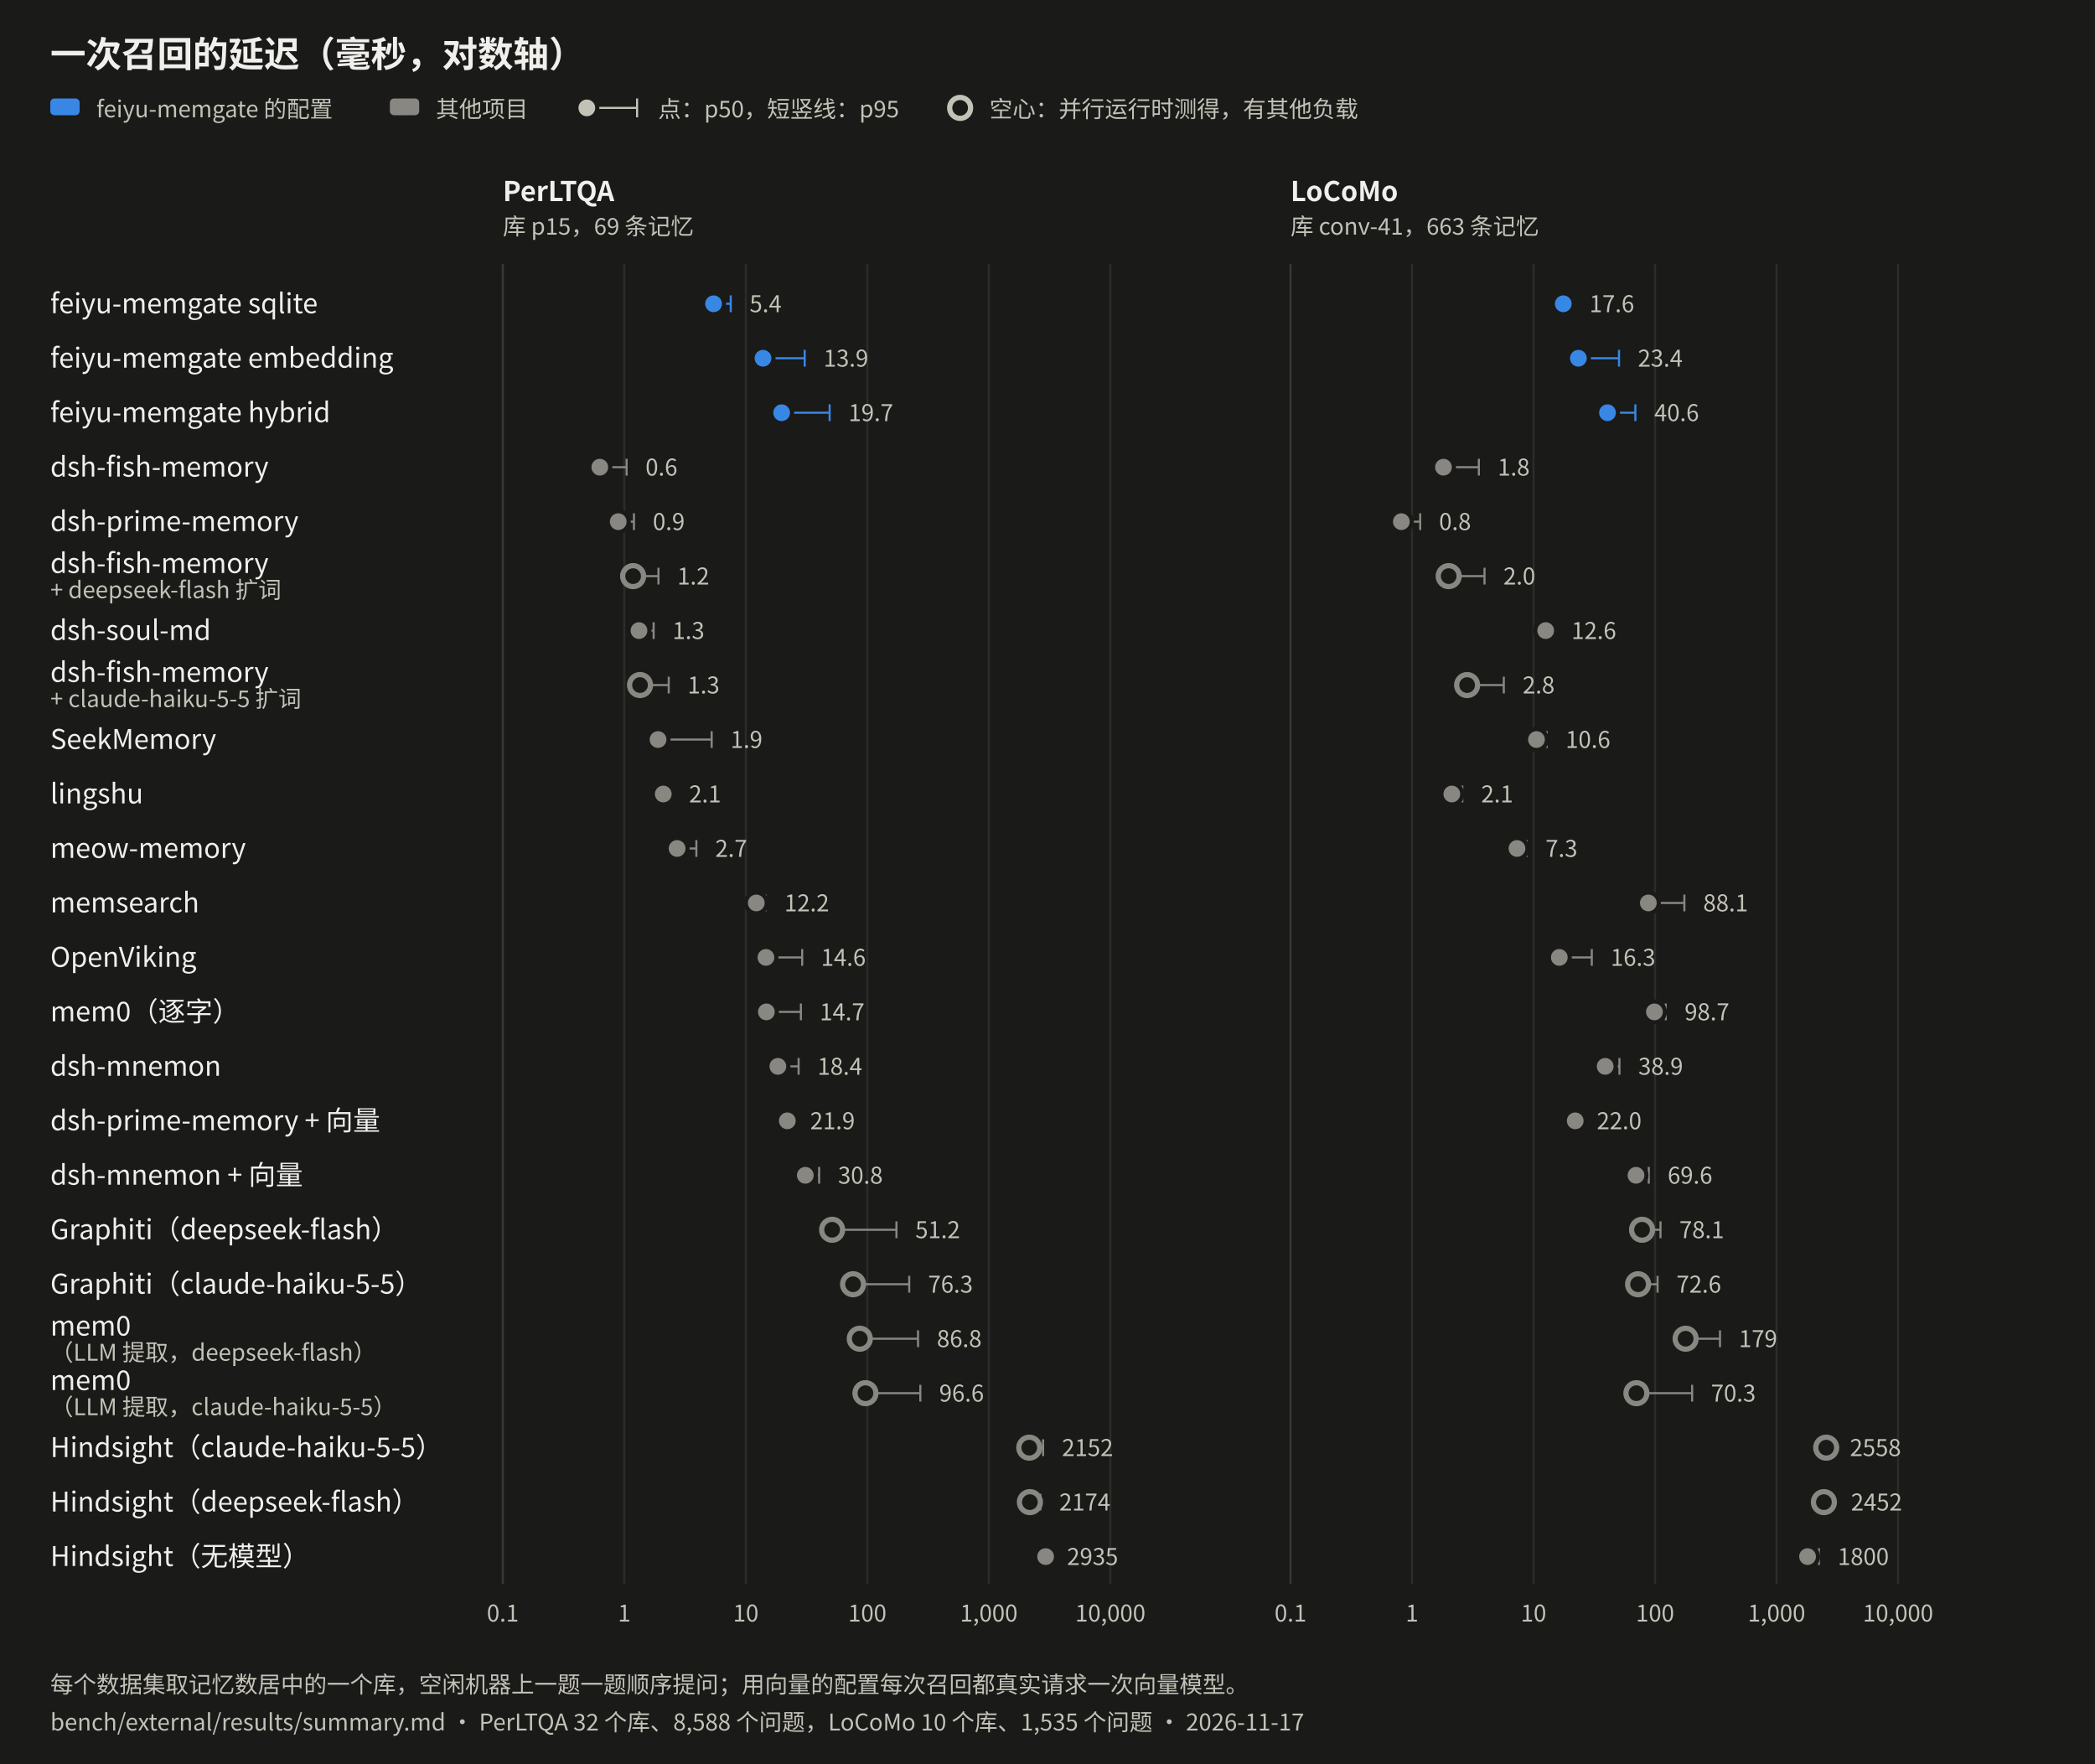
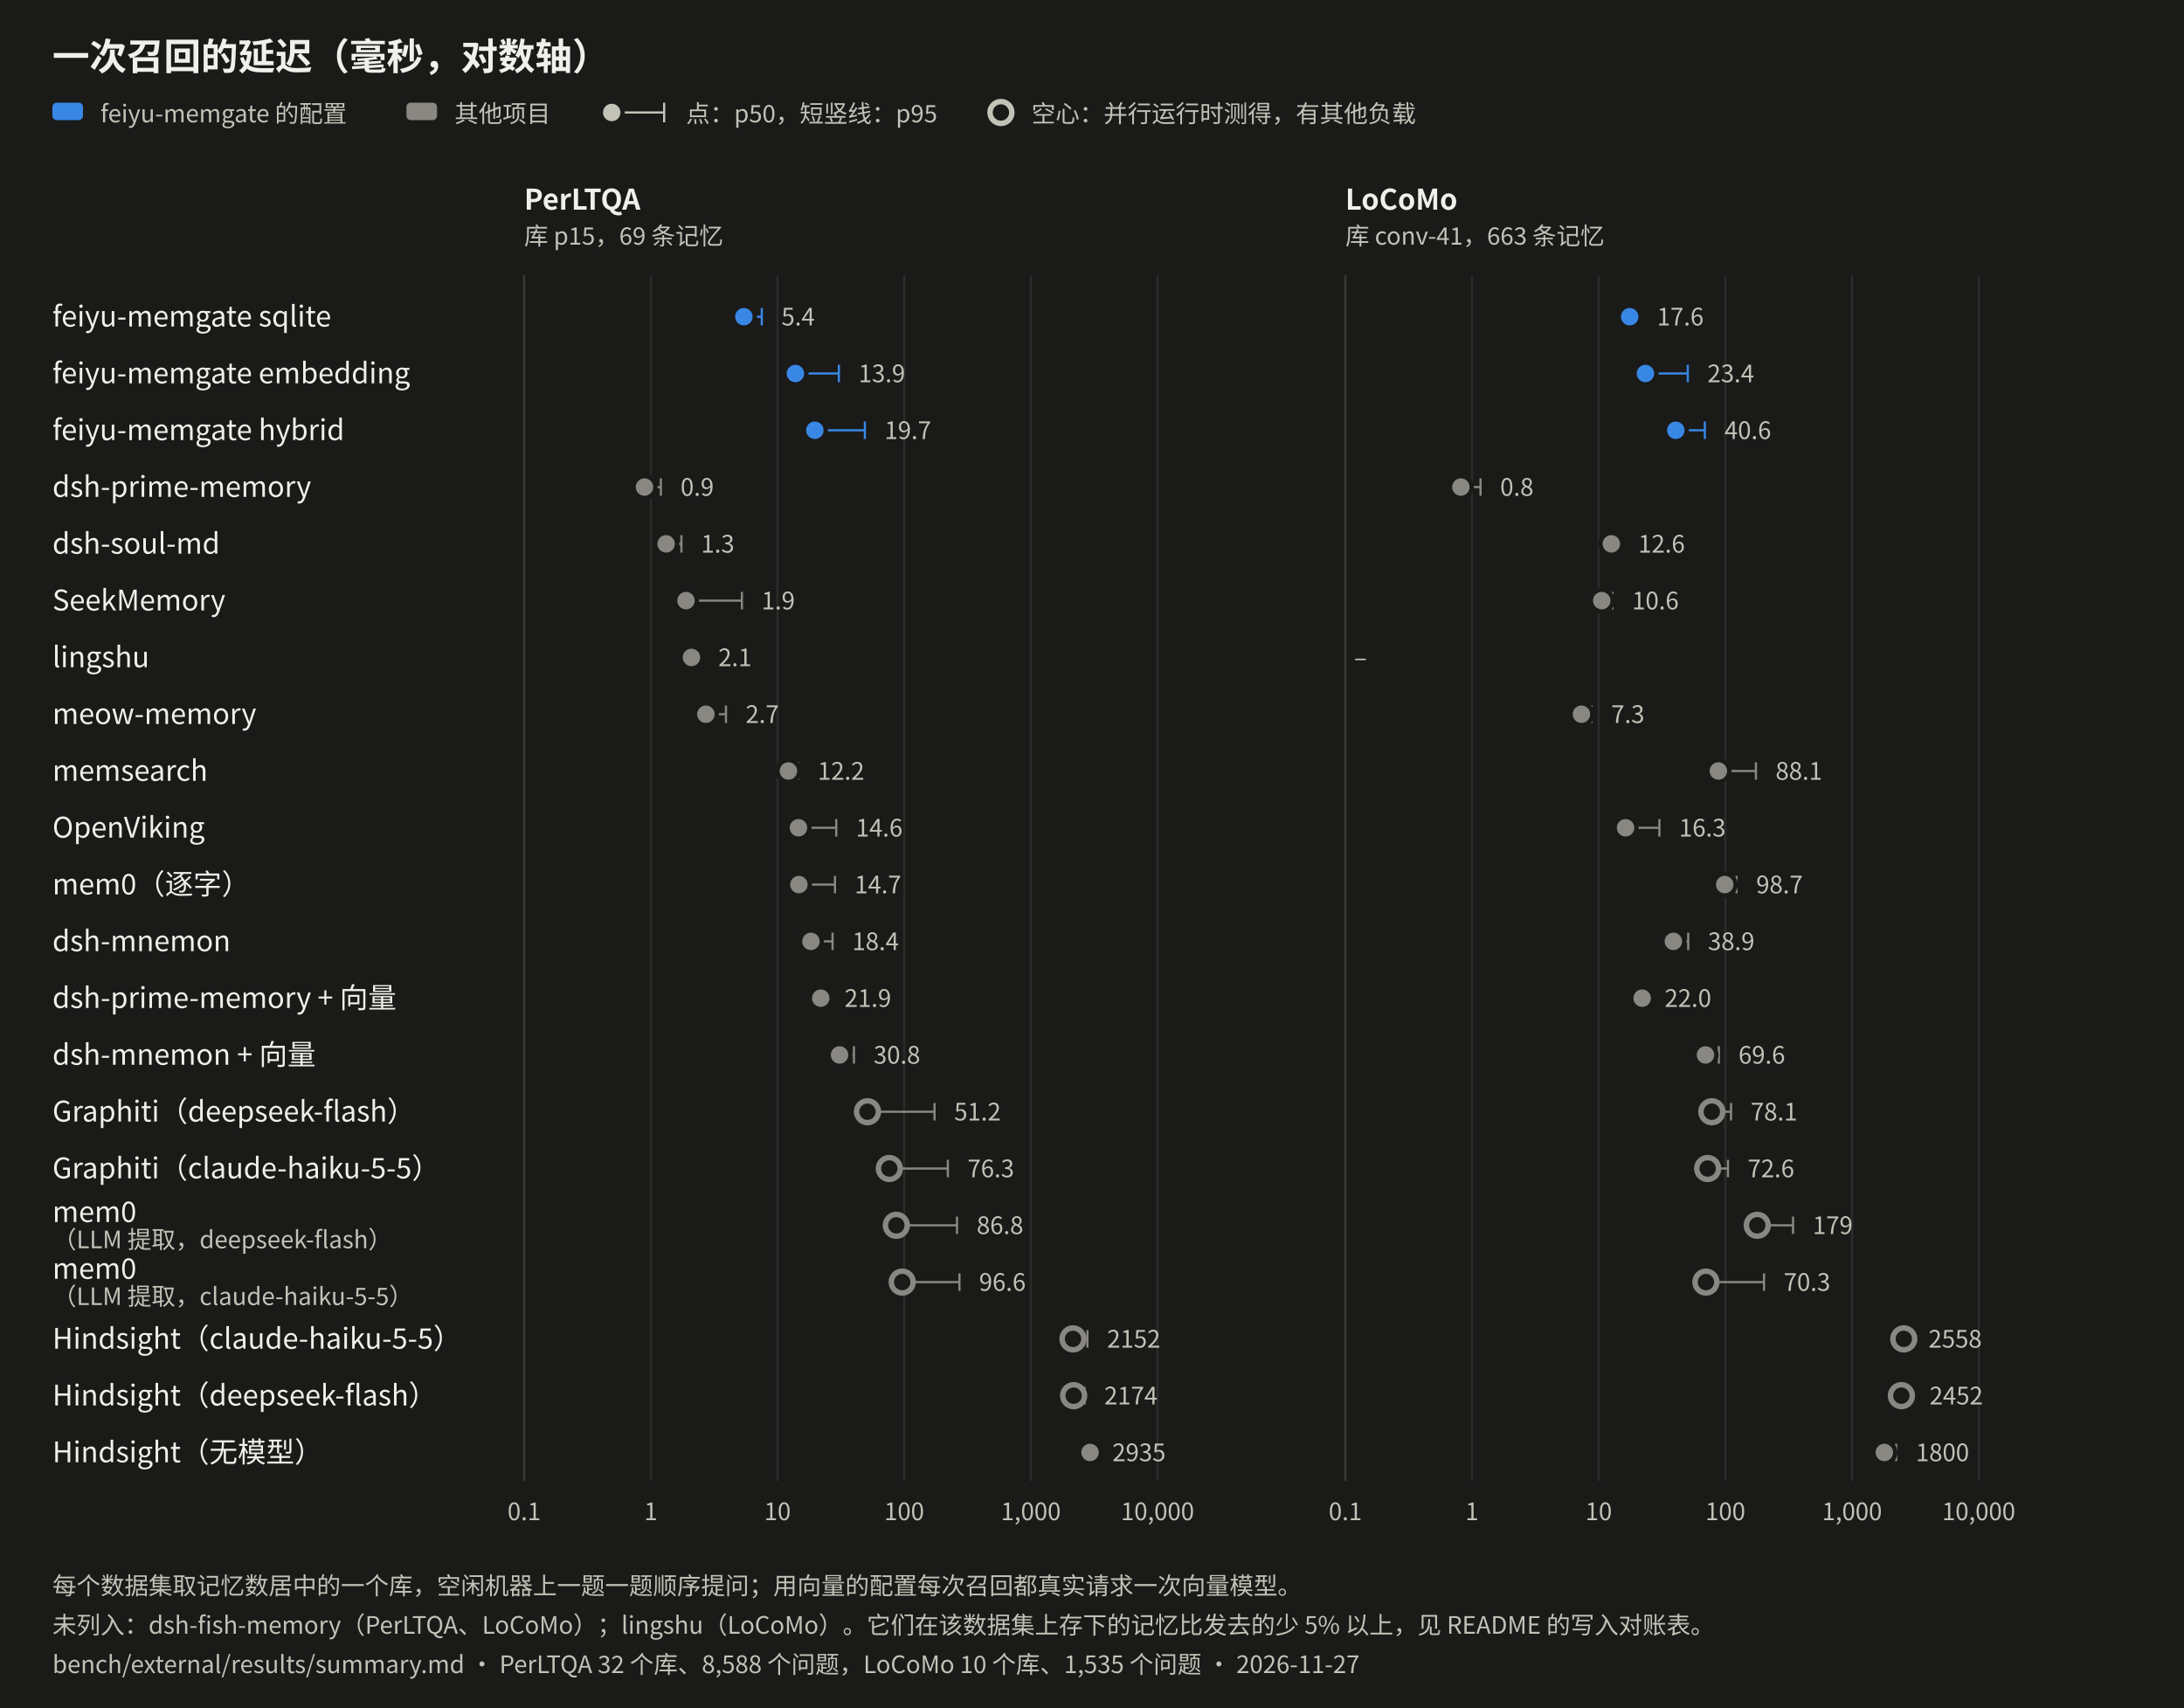
- <svg xmlns="http://www.w3.org/2000/svg" width="1000" height="842" viewBox="0 0 1000 842" role="img" lang="zh">
+ <svg xmlns="http://www.w3.org/2000/svg" width="1000" height="782" viewBox="0 0 1000 782" role="img" lang="zh">
  <style>text{font-family:-apple-system, "Segoe UI", "Microsoft YaHei", "PingFang SC", "Noto Sans CJK SC", "Helvetica Neue", Arial, sans-serif;fill:#c3c2b7;font-size:13px}.t{font-size:17px;font-weight:600;fill:#f0efec}.l{font-size:13px;fill:#f0efec}.lb{font-size:13px;font-weight:600;fill:#f0efec}.s{font-size:11px;fill:#c3c2b7}.grid{stroke:#2c2c2a;stroke-width:1;fill:none}.axis{stroke:#383835;stroke-width:1;fill:none}.tick{stroke:#f0efec;stroke-width:2;fill:none}.lead{stroke-width:1;fill:none}.fa{fill:#3987e5}.fo{fill:#898781}.tint{fill:#898781;fill-opacity:0.35}</style>
-   <rect width="1000" height="842" fill="#1a1a19" />
+   <rect width="1000" height="782" fill="#1a1a19" />
  <text x="24.0" y="32.0" class="t">一次召回的延迟（毫秒，对数轴）</text>
  <rect x="24.0" y="47.0" width="14" height="8" rx="2" class="fa" />
  <text x="46.0" y="56.0" class="s">feiyu-memgate 的配置</text>
  <rect x="186.1" y="47.0" width="14" height="8" rx="2" class="fo" />
  <text x="208.1" y="56.0" class="s">其他项目</text>
  <line x1="280.1" y1="51.5" x2="304.1" y2="51.5" class="lead" stroke="#c3c2b7" />
  <line x1="304.1" y1="47.0" x2="304.1" y2="56.0" class="lead" stroke-width="1.5" stroke="#c3c2b7" />
  <circle cx="280.1" cy="51.5" r="5" fill="#c3c2b7" stroke="#1a1a19" stroke-width="2" />
  <text x="314.1" y="56.0" class="s">点：p50，短竖线：p95</text>
  <circle cx="458.3" cy="51.5" r="5" fill="#1a1a19" stroke="#c3c2b7" stroke-width="2.5" />
  <text x="472.3" y="56.0" class="s">空心：并行运行时测得，有其他负载</text>
  <text x="240.0" y="96.0" class="lb">PerLTQA</text>
  <text x="240.0" y="112.0" class="s">库 p15，69 条记忆</text>
-   <line x1="240.0" y1="126.0" x2="240.0" y2="756.0" class="axis" />
-   <text x="240.0" y="774.0" class="s" text-anchor="middle">0.1</text>
-   <line x1="298.0" y1="126.0" x2="298.0" y2="756.0" class="grid" />
-   <text x="298.0" y="774.0" class="s" text-anchor="middle">1</text>
-   <line x1="356.0" y1="126.0" x2="356.0" y2="756.0" class="grid" />
-   <text x="356.0" y="774.0" class="s" text-anchor="middle">10</text>
-   <line x1="414.0" y1="126.0" x2="414.0" y2="756.0" class="grid" />
-   <text x="414.0" y="774.0" class="s" text-anchor="middle">100</text>
-   <line x1="472.0" y1="126.0" x2="472.0" y2="756.0" class="grid" />
-   <text x="472.0" y="774.0" class="s" text-anchor="middle">1,000</text>
-   <line x1="530.0" y1="126.0" x2="530.0" y2="756.0" class="grid" />
-   <text x="530.0" y="774.0" class="s" text-anchor="middle">10,000</text>
+   <line x1="240.0" y1="126.0" x2="240.0" y2="678.0" class="axis" />
+   <text x="240.0" y="696.0" class="s" text-anchor="middle">0.1</text>
+   <line x1="298.0" y1="126.0" x2="298.0" y2="678.0" class="grid" />
+   <text x="298.0" y="696.0" class="s" text-anchor="middle">1</text>
+   <line x1="356.0" y1="126.0" x2="356.0" y2="678.0" class="grid" />
+   <text x="356.0" y="696.0" class="s" text-anchor="middle">10</text>
+   <line x1="414.0" y1="126.0" x2="414.0" y2="678.0" class="grid" />
+   <text x="414.0" y="696.0" class="s" text-anchor="middle">100</text>
+   <line x1="472.0" y1="126.0" x2="472.0" y2="678.0" class="grid" />
+   <text x="472.0" y="696.0" class="s" text-anchor="middle">1,000</text>
+   <line x1="530.0" y1="126.0" x2="530.0" y2="678.0" class="grid" />
+   <text x="530.0" y="696.0" class="s" text-anchor="middle">10,000</text>
  <text x="616.0" y="96.0" class="lb">LoCoMo</text>
  <text x="616.0" y="112.0" class="s">库 conv-41，663 条记忆</text>
-   <line x1="616.0" y1="126.0" x2="616.0" y2="756.0" class="axis" />
-   <text x="616.0" y="774.0" class="s" text-anchor="middle">0.1</text>
-   <line x1="674.0" y1="126.0" x2="674.0" y2="756.0" class="grid" />
-   <text x="674.0" y="774.0" class="s" text-anchor="middle">1</text>
-   <line x1="732.0" y1="126.0" x2="732.0" y2="756.0" class="grid" />
-   <text x="732.0" y="774.0" class="s" text-anchor="middle">10</text>
-   <line x1="790.0" y1="126.0" x2="790.0" y2="756.0" class="grid" />
-   <text x="790.0" y="774.0" class="s" text-anchor="middle">100</text>
-   <line x1="848.0" y1="126.0" x2="848.0" y2="756.0" class="grid" />
-   <text x="848.0" y="774.0" class="s" text-anchor="middle">1,000</text>
-   <line x1="906.0" y1="126.0" x2="906.0" y2="756.0" class="grid" />
-   <text x="906.0" y="774.0" class="s" text-anchor="middle">10,000</text>
+   <line x1="616.0" y1="126.0" x2="616.0" y2="678.0" class="axis" />
+   <text x="616.0" y="696.0" class="s" text-anchor="middle">0.1</text>
+   <line x1="674.0" y1="126.0" x2="674.0" y2="678.0" class="grid" />
+   <text x="674.0" y="696.0" class="s" text-anchor="middle">1</text>
+   <line x1="732.0" y1="126.0" x2="732.0" y2="678.0" class="grid" />
+   <text x="732.0" y="696.0" class="s" text-anchor="middle">10</text>
+   <line x1="790.0" y1="126.0" x2="790.0" y2="678.0" class="grid" />
+   <text x="790.0" y="696.0" class="s" text-anchor="middle">100</text>
+   <line x1="848.0" y1="126.0" x2="848.0" y2="678.0" class="grid" />
+   <text x="848.0" y="696.0" class="s" text-anchor="middle">1,000</text>
+   <line x1="906.0" y1="126.0" x2="906.0" y2="678.0" class="grid" />
+   <text x="906.0" y="696.0" class="s" text-anchor="middle">10,000</text>
  <text x="24.0" y="149.5" class="l">feiyu-memgate sqlite</text>
  <line x1="340.6" y1="145.0" x2="348.8" y2="145.0" class="lead" stroke="#3987e5" />
  <line x1="348.8" y1="141.0" x2="348.8" y2="149.0" class="lead" stroke-width="1.5" stroke="#3987e5" />
  <circle cx="340.6" cy="145.0" r="5" fill="#3987e5" stroke="#1a1a19" stroke-width="2" />
  <text x="357.8" y="149.0" class="s">5.4</text>
  <line x1="746.2" y1="145.0" x2="749.7" y2="145.0" class="lead" stroke="#3987e5" />
  <line x1="749.7" y1="141.0" x2="749.7" y2="149.0" class="lead" stroke-width="1.5" stroke="#3987e5" />
  <circle cx="746.2" cy="145.0" r="5" fill="#3987e5" stroke="#1a1a19" stroke-width="2" />
  <text x="758.7" y="149.0" class="s">17.6</text>
  <text x="24.0" y="175.5" class="l">feiyu-memgate embedding</text>
  <line x1="364.2" y1="171.0" x2="384.1" y2="171.0" class="lead" stroke="#3987e5" />
  <line x1="384.1" y1="167.0" x2="384.1" y2="175.0" class="lead" stroke-width="1.5" stroke="#3987e5" />
  <circle cx="364.2" cy="171.0" r="5" fill="#3987e5" stroke="#1a1a19" stroke-width="2" />
  <text x="393.1" y="175.0" class="s">13.9</text>
  <line x1="753.4" y1="171.0" x2="772.8" y2="171.0" class="lead" stroke="#3987e5" />
  <line x1="772.8" y1="167.0" x2="772.8" y2="175.0" class="lead" stroke-width="1.5" stroke="#3987e5" />
  <circle cx="753.4" cy="171.0" r="5" fill="#3987e5" stroke="#1a1a19" stroke-width="2" />
  <text x="781.8" y="175.0" class="s">23.4</text>
  <text x="24.0" y="201.5" class="l">feiyu-memgate hybrid</text>
  <line x1="373.1" y1="197.0" x2="396.0" y2="197.0" class="lead" stroke="#3987e5" />
  <line x1="396.0" y1="193.0" x2="396.0" y2="201.0" class="lead" stroke-width="1.5" stroke="#3987e5" />
  <circle cx="373.1" cy="197.0" r="5" fill="#3987e5" stroke="#1a1a19" stroke-width="2" />
  <text x="405.0" y="201.0" class="s">19.7</text>
  <line x1="767.3" y1="197.0" x2="780.6" y2="197.0" class="lead" stroke="#3987e5" />
  <line x1="780.6" y1="193.0" x2="780.6" y2="201.0" class="lead" stroke-width="1.5" stroke="#3987e5" />
  <circle cx="767.3" cy="197.0" r="5" fill="#3987e5" stroke="#1a1a19" stroke-width="2" />
  <text x="789.6" y="201.0" class="s">40.6</text>
-   <text x="24.0" y="227.5" class="l">dsh-fish-memory</text>
-   <line x1="286.3" y1="223.0" x2="299.1" y2="223.0" class="lead" stroke="#898781" />
-   <line x1="299.1" y1="219.0" x2="299.1" y2="227.0" class="lead" stroke-width="1.5" stroke="#898781" />
-   <circle cx="286.3" cy="223.0" r="5" fill="#898781" stroke="#1a1a19" stroke-width="2" />
-   <text x="308.1" y="227.0" class="s">0.6</text>
-   <line x1="689.0" y1="223.0" x2="705.9" y2="223.0" class="lead" stroke="#898781" />
-   <line x1="705.9" y1="219.0" x2="705.9" y2="227.0" class="lead" stroke-width="1.5" stroke="#898781" />
-   <circle cx="689.0" cy="223.0" r="5" fill="#898781" stroke="#1a1a19" stroke-width="2" />
-   <text x="714.9" y="227.0" class="s">1.8</text>
-   <text x="24.0" y="253.5" class="l">dsh-prime-memory</text>
-   <line x1="295.1" y1="249.0" x2="302.6" y2="249.0" class="lead" stroke="#898781" />
-   <line x1="302.6" y1="245.0" x2="302.6" y2="253.0" class="lead" stroke-width="1.5" stroke="#898781" />
-   <circle cx="295.1" cy="249.0" r="5" fill="#898781" stroke="#1a1a19" stroke-width="2" />
-   <text x="311.6" y="253.0" class="s">0.9</text>
-   <line x1="668.9" y1="249.0" x2="677.9" y2="249.0" class="lead" stroke="#898781" />
-   <line x1="677.9" y1="245.0" x2="677.9" y2="253.0" class="lead" stroke-width="1.5" stroke="#898781" />
-   <circle cx="668.9" cy="249.0" r="5" fill="#898781" stroke="#1a1a19" stroke-width="2" />
-   <text x="686.9" y="253.0" class="s">0.8</text>
-   <text x="24.0" y="273.5" class="l">dsh-fish-memory</text>
-   <text x="24.0" y="285.5" class="s">+ deepseek-flash 扩词</text>
-   <line x1="302.2" y1="275.0" x2="314.3" y2="275.0" class="lead" stroke="#898781" />
-   <line x1="314.3" y1="271.0" x2="314.3" y2="279.0" class="lead" stroke-width="1.5" stroke="#898781" />
-   <circle cx="302.2" cy="275.0" r="5" fill="#1a1a19" stroke="#898781" stroke-width="2.5" />
-   <text x="323.3" y="279.0" class="s">1.2</text>
-   <line x1="691.5" y1="275.0" x2="708.6" y2="275.0" class="lead" stroke="#898781" />
-   <line x1="708.6" y1="271.0" x2="708.6" y2="279.0" class="lead" stroke-width="1.5" stroke="#898781" />
-   <circle cx="691.5" cy="275.0" r="5" fill="#1a1a19" stroke="#898781" stroke-width="2.5" />
-   <text x="717.6" y="279.0" class="s">2.0</text>
-   <text x="24.0" y="305.5" class="l">dsh-soul-md</text>
-   <line x1="305.0" y1="301.0" x2="312.0" y2="301.0" class="lead" stroke="#898781" />
-   <line x1="312.0" y1="297.0" x2="312.0" y2="305.0" class="lead" stroke-width="1.5" stroke="#898781" />
-   <circle cx="305.0" cy="301.0" r="5" fill="#898781" stroke="#1a1a19" stroke-width="2" />
-   <text x="321.0" y="305.0" class="s">1.3</text>
-   <line x1="737.8" y1="301.0" x2="741.1" y2="301.0" class="lead" stroke="#898781" />
-   <line x1="741.1" y1="297.0" x2="741.1" y2="305.0" class="lead" stroke-width="1.5" stroke="#898781" />
-   <circle cx="737.8" cy="301.0" r="5" fill="#898781" stroke="#1a1a19" stroke-width="2" />
-   <text x="750.1" y="305.0" class="s">12.6</text>
-   <text x="24.0" y="325.5" class="l">dsh-fish-memory</text>
-   <text x="24.0" y="337.5" class="s">+ claude-haiku-5-5 扩词</text>
-   <line x1="305.5" y1="327.0" x2="319.2" y2="327.0" class="lead" stroke="#898781" />
-   <line x1="319.2" y1="323.0" x2="319.2" y2="331.0" class="lead" stroke-width="1.5" stroke="#898781" />
-   <circle cx="305.5" cy="327.0" r="5" fill="#1a1a19" stroke="#898781" stroke-width="2.5" />
-   <text x="328.2" y="331.0" class="s">1.3</text>
-   <line x1="700.3" y1="327.0" x2="717.8" y2="327.0" class="lead" stroke="#898781" />
-   <line x1="717.8" y1="323.0" x2="717.8" y2="331.0" class="lead" stroke-width="1.5" stroke="#898781" />
-   <circle cx="700.3" cy="327.0" r="5" fill="#1a1a19" stroke="#898781" stroke-width="2.5" />
-   <text x="726.8" y="331.0" class="s">2.8</text>
-   <text x="24.0" y="357.5" class="l">SeekMemory</text>
-   <line x1="314.1" y1="353.0" x2="339.7" y2="353.0" class="lead" stroke="#898781" />
-   <line x1="339.7" y1="349.0" x2="339.7" y2="357.0" class="lead" stroke-width="1.5" stroke="#898781" />
-   <circle cx="314.1" cy="353.0" r="5" fill="#898781" stroke="#1a1a19" stroke-width="2" />
-   <text x="348.7" y="357.0" class="s">1.9</text>
-   <line x1="733.4" y1="353.0" x2="738.3" y2="353.0" class="lead" stroke="#898781" />
-   <line x1="738.3" y1="349.0" x2="738.3" y2="357.0" class="lead" stroke-width="1.5" stroke="#898781" />
-   <circle cx="733.4" cy="353.0" r="5" fill="#898781" stroke="#1a1a19" stroke-width="2" />
-   <text x="747.3" y="357.0" class="s">10.6</text>
-   <text x="24.0" y="383.5" class="l">lingshu</text>
-   <line x1="316.6" y1="379.0" x2="319.9" y2="379.0" class="lead" stroke="#898781" />
-   <line x1="319.9" y1="375.0" x2="319.9" y2="383.0" class="lead" stroke-width="1.5" stroke="#898781" />
-   <circle cx="316.6" cy="379.0" r="5" fill="#898781" stroke="#1a1a19" stroke-width="2" />
-   <text x="328.9" y="383.0" class="s">2.1</text>
-   <line x1="693.0" y1="379.0" x2="698.0" y2="379.0" class="lead" stroke="#898781" />
-   <line x1="698.0" y1="375.0" x2="698.0" y2="383.0" class="lead" stroke-width="1.5" stroke="#898781" />
-   <circle cx="693.0" cy="379.0" r="5" fill="#898781" stroke="#1a1a19" stroke-width="2" />
-   <text x="707.0" y="383.0" class="s">2.1</text>
-   <text x="24.0" y="409.5" class="l">meow-memory</text>
-   <line x1="323.2" y1="405.0" x2="332.4" y2="405.0" class="lead" stroke="#898781" />
-   <line x1="332.4" y1="401.0" x2="332.4" y2="409.0" class="lead" stroke-width="1.5" stroke="#898781" />
-   <circle cx="323.2" cy="405.0" r="5" fill="#898781" stroke="#1a1a19" stroke-width="2" />
-   <text x="341.4" y="409.0" class="s">2.7</text>
-   <line x1="724.1" y1="405.0" x2="728.7" y2="405.0" class="lead" stroke="#898781" />
-   <line x1="728.7" y1="401.0" x2="728.7" y2="409.0" class="lead" stroke-width="1.5" stroke="#898781" />
-   <circle cx="724.1" cy="405.0" r="5" fill="#898781" stroke="#1a1a19" stroke-width="2" />
-   <text x="737.7" y="409.0" class="s">7.3</text>
-   <text x="24.0" y="435.5" class="l">memsearch</text>
-   <line x1="361.0" y1="431.0" x2="365.4" y2="431.0" class="lead" stroke="#898781" />
-   <line x1="365.4" y1="427.0" x2="365.4" y2="435.0" class="lead" stroke-width="1.5" stroke="#898781" />
-   <circle cx="361.0" cy="431.0" r="5" fill="#898781" stroke="#1a1a19" stroke-width="2" />
-   <text x="374.4" y="435.0" class="s">12.2</text>
-   <line x1="786.8" y1="431.0" x2="804.0" y2="431.0" class="lead" stroke="#898781" />
-   <line x1="804.0" y1="427.0" x2="804.0" y2="435.0" class="lead" stroke-width="1.5" stroke="#898781" />
-   <circle cx="786.8" cy="431.0" r="5" fill="#898781" stroke="#1a1a19" stroke-width="2" />
-   <text x="813.0" y="435.0" class="s">88.1</text>
-   <text x="24.0" y="461.5" class="l">OpenViking</text>
-   <line x1="365.6" y1="457.0" x2="382.9" y2="457.0" class="lead" stroke="#898781" />
-   <line x1="382.9" y1="453.0" x2="382.9" y2="461.0" class="lead" stroke-width="1.5" stroke="#898781" />
-   <circle cx="365.6" cy="457.0" r="5" fill="#898781" stroke="#1a1a19" stroke-width="2" />
-   <text x="391.9" y="461.0" class="s">14.6</text>
-   <line x1="744.3" y1="457.0" x2="759.8" y2="457.0" class="lead" stroke="#898781" />
-   <line x1="759.8" y1="453.0" x2="759.8" y2="461.0" class="lead" stroke-width="1.5" stroke="#898781" />
-   <circle cx="744.3" cy="457.0" r="5" fill="#898781" stroke="#1a1a19" stroke-width="2" />
-   <text x="768.8" y="461.0" class="s">16.3</text>
-   <text x="24.0" y="487.5" class="l">mem0（逐字）</text>
-   <line x1="365.8" y1="483.0" x2="382.3" y2="483.0" class="lead" stroke="#898781" />
-   <line x1="382.3" y1="479.0" x2="382.3" y2="487.0" class="lead" stroke-width="1.5" stroke="#898781" />
-   <circle cx="365.8" cy="483.0" r="5" fill="#898781" stroke="#1a1a19" stroke-width="2" />
-   <text x="391.3" y="487.0" class="s">14.7</text>
-   <line x1="789.7" y1="483.0" x2="795.1" y2="483.0" class="lead" stroke="#898781" />
-   <line x1="795.1" y1="479.0" x2="795.1" y2="487.0" class="lead" stroke-width="1.5" stroke="#898781" />
-   <circle cx="789.7" cy="483.0" r="5" fill="#898781" stroke="#1a1a19" stroke-width="2" />
-   <text x="804.1" y="487.0" class="s">98.7</text>
-   <text x="24.0" y="513.5" class="l">dsh-mnemon</text>
-   <line x1="371.3" y1="509.0" x2="381.2" y2="509.0" class="lead" stroke="#898781" />
-   <line x1="381.2" y1="505.0" x2="381.2" y2="513.0" class="lead" stroke-width="1.5" stroke="#898781" />
-   <circle cx="371.3" cy="509.0" r="5" fill="#898781" stroke="#1a1a19" stroke-width="2" />
-   <text x="390.2" y="513.0" class="s">18.4</text>
-   <line x1="766.2" y1="509.0" x2="773.0" y2="509.0" class="lead" stroke="#898781" />
-   <line x1="773.0" y1="505.0" x2="773.0" y2="513.0" class="lead" stroke-width="1.5" stroke="#898781" />
-   <circle cx="766.2" cy="509.0" r="5" fill="#898781" stroke="#1a1a19" stroke-width="2" />
-   <text x="782.0" y="513.0" class="s">38.9</text>
-   <text x="24.0" y="539.5" class="l">dsh-prime-memory + 向量</text>
-   <line x1="375.8" y1="535.0" x2="377.7" y2="535.0" class="lead" stroke="#898781" />
-   <line x1="377.7" y1="531.0" x2="377.7" y2="539.0" class="lead" stroke-width="1.5" stroke="#898781" />
-   <circle cx="375.8" cy="535.0" r="5" fill="#898781" stroke="#1a1a19" stroke-width="2" />
-   <text x="386.7" y="539.0" class="s">21.9</text>
-   <line x1="751.9" y1="535.0" x2="753.2" y2="535.0" class="lead" stroke="#898781" />
-   <line x1="753.2" y1="531.0" x2="753.2" y2="539.0" class="lead" stroke-width="1.5" stroke="#898781" />
-   <circle cx="751.9" cy="535.0" r="5" fill="#898781" stroke="#1a1a19" stroke-width="2" />
-   <text x="762.2" y="539.0" class="s">22.0</text>
-   <text x="24.0" y="565.5" class="l">dsh-mnemon + 向量</text>
-   <line x1="384.4" y1="561.0" x2="391.0" y2="561.0" class="lead" stroke="#898781" />
-   <line x1="391.0" y1="557.0" x2="391.0" y2="565.0" class="lead" stroke-width="1.5" stroke="#898781" />
-   <circle cx="384.4" cy="561.0" r="5" fill="#898781" stroke="#1a1a19" stroke-width="2" />
-   <text x="400.0" y="565.0" class="s">30.8</text>
-   <line x1="780.9" y1="561.0" x2="787.0" y2="561.0" class="lead" stroke="#898781" />
-   <line x1="787.0" y1="557.0" x2="787.0" y2="565.0" class="lead" stroke-width="1.5" stroke="#898781" />
-   <circle cx="780.9" cy="561.0" r="5" fill="#898781" stroke="#1a1a19" stroke-width="2" />
-   <text x="796.0" y="565.0" class="s">69.6</text>
-   <text x="24.0" y="591.5" class="l">Graphiti（deepseek-flash）</text>
-   <line x1="397.2" y1="587.0" x2="427.9" y2="587.0" class="lead" stroke="#898781" />
-   <line x1="427.9" y1="583.0" x2="427.9" y2="591.0" class="lead" stroke-width="1.5" stroke="#898781" />
-   <circle cx="397.2" cy="587.0" r="5" fill="#1a1a19" stroke="#898781" stroke-width="2.5" />
-   <text x="436.9" y="591.0" class="s">51.2</text>
-   <line x1="783.8" y1="587.0" x2="792.6" y2="587.0" class="lead" stroke="#898781" />
-   <line x1="792.6" y1="583.0" x2="792.6" y2="591.0" class="lead" stroke-width="1.5" stroke="#898781" />
-   <circle cx="783.8" cy="587.0" r="5" fill="#1a1a19" stroke="#898781" stroke-width="2.5" />
-   <text x="801.6" y="591.0" class="s">78.1</text>
-   <text x="24.0" y="617.5" class="l">Graphiti（claude-haiku-5-5）</text>
-   <line x1="407.2" y1="613.0" x2="434.0" y2="613.0" class="lead" stroke="#898781" />
-   <line x1="434.0" y1="609.0" x2="434.0" y2="617.0" class="lead" stroke-width="1.5" stroke="#898781" />
-   <circle cx="407.2" cy="613.0" r="5" fill="#1a1a19" stroke="#898781" stroke-width="2.5" />
-   <text x="443.0" y="617.0" class="s">76.3</text>
-   <line x1="781.9" y1="613.0" x2="791.2" y2="613.0" class="lead" stroke="#898781" />
-   <line x1="791.2" y1="609.0" x2="791.2" y2="617.0" class="lead" stroke-width="1.5" stroke="#898781" />
-   <circle cx="781.9" cy="613.0" r="5" fill="#1a1a19" stroke="#898781" stroke-width="2.5" />
-   <text x="800.2" y="617.0" class="s">72.6</text>
-   <text x="24.0" y="637.5" class="l">mem0</text>
-   <text x="24.0" y="649.5" class="s">（LLM 提取，deepseek-flash）</text>
-   <line x1="410.4" y1="639.0" x2="438.2" y2="639.0" class="lead" stroke="#898781" />
-   <line x1="438.2" y1="635.0" x2="438.2" y2="643.0" class="lead" stroke-width="1.5" stroke="#898781" />
-   <circle cx="410.4" cy="639.0" r="5" fill="#1a1a19" stroke="#898781" stroke-width="2.5" />
-   <text x="447.2" y="643.0" class="s">86.8</text>
-   <line x1="804.6" y1="639.0" x2="821.0" y2="639.0" class="lead" stroke="#898781" />
-   <line x1="821.0" y1="635.0" x2="821.0" y2="643.0" class="lead" stroke-width="1.5" stroke="#898781" />
-   <circle cx="804.6" cy="639.0" r="5" fill="#1a1a19" stroke="#898781" stroke-width="2.5" />
-   <text x="830.0" y="643.0" class="s">179</text>
-   <text x="24.0" y="663.5" class="l">mem0</text>
-   <text x="24.0" y="675.5" class="s">（LLM 提取，claude-haiku-5-5）</text>
-   <line x1="413.1" y1="665.0" x2="439.3" y2="665.0" class="lead" stroke="#898781" />
-   <line x1="439.3" y1="661.0" x2="439.3" y2="669.0" class="lead" stroke-width="1.5" stroke="#898781" />
-   <circle cx="413.1" cy="665.0" r="5" fill="#1a1a19" stroke="#898781" stroke-width="2.5" />
-   <text x="448.3" y="669.0" class="s">96.6</text>
-   <line x1="781.1" y1="665.0" x2="807.7" y2="665.0" class="lead" stroke="#898781" />
-   <line x1="807.7" y1="661.0" x2="807.7" y2="669.0" class="lead" stroke-width="1.5" stroke="#898781" />
-   <circle cx="781.1" cy="665.0" r="5" fill="#1a1a19" stroke="#898781" stroke-width="2.5" />
-   <text x="816.7" y="669.0" class="s">70.3</text>
-   <text x="24.0" y="695.5" class="l">Hindsight（claude-haiku-5-5）</text>
-   <line x1="491.3" y1="691.0" x2="497.9" y2="691.0" class="lead" stroke="#898781" />
-   <line x1="497.9" y1="687.0" x2="497.9" y2="695.0" class="lead" stroke-width="1.5" stroke="#898781" />
-   <circle cx="491.3" cy="691.0" r="5" fill="#1a1a19" stroke="#898781" stroke-width="2.5" />
-   <text x="506.9" y="695.0" class="s">2152</text>
-   <line x1="871.7" y1="691.0" x2="874.0" y2="691.0" class="lead" stroke="#898781" />
-   <line x1="874.0" y1="687.0" x2="874.0" y2="695.0" class="lead" stroke-width="1.5" stroke="#898781" />
-   <circle cx="871.7" cy="691.0" r="5" fill="#1a1a19" stroke="#898781" stroke-width="2.5" />
-   <text x="883.0" y="695.0" class="s">2558</text>
-   <text x="24.0" y="721.5" class="l">Hindsight（deepseek-flash）</text>
-   <line x1="491.6" y1="717.0" x2="496.6" y2="717.0" class="lead" stroke="#898781" />
-   <line x1="496.6" y1="713.0" x2="496.6" y2="721.0" class="lead" stroke-width="1.5" stroke="#898781" />
-   <circle cx="491.6" cy="717.0" r="5" fill="#1a1a19" stroke="#898781" stroke-width="2.5" />
-   <text x="505.6" y="721.0" class="s">2174</text>
-   <line x1="870.6" y1="717.0" x2="874.5" y2="717.0" class="lead" stroke="#898781" />
-   <line x1="874.5" y1="713.0" x2="874.5" y2="721.0" class="lead" stroke-width="1.5" stroke="#898781" />
-   <circle cx="870.6" cy="717.0" r="5" fill="#1a1a19" stroke="#898781" stroke-width="2.5" />
-   <text x="883.5" y="721.0" class="s">2452</text>
-   <text x="24.0" y="747.5" class="l">Hindsight（无模型）</text>
-   <line x1="499.1" y1="743.0" x2="500.3" y2="743.0" class="lead" stroke="#898781" />
-   <line x1="500.3" y1="739.0" x2="500.3" y2="747.0" class="lead" stroke-width="1.5" stroke="#898781" />
-   <circle cx="499.1" cy="743.0" r="5" fill="#898781" stroke="#1a1a19" stroke-width="2" />
-   <text x="509.3" y="747.0" class="s">2935</text>
-   <line x1="862.8" y1="743.0" x2="868.2" y2="743.0" class="lead" stroke="#898781" />
-   <line x1="868.2" y1="739.0" x2="868.2" y2="747.0" class="lead" stroke-width="1.5" stroke="#898781" />
-   <circle cx="862.8" cy="743.0" r="5" fill="#898781" stroke="#1a1a19" stroke-width="2" />
-   <text x="877.2" y="747.0" class="s">1800</text>
-   <text x="24.0" y="808.0" class="s">每个数据集取记忆数居中的一个库，空闲机器上一题一题顺序提问；用向量的配置每次召回都真实请求一次向量模型。</text>
-   <text x="24.0" y="826.0" class="s">bench/external/results/summary.md · PerLTQA 32 个库、8,588 个问题，LoCoMo 10 个库、1,535 个问题 · 2026-11-17</text>
+   <text x="24.0" y="227.5" class="l">dsh-prime-memory</text>
+   <line x1="295.1" y1="223.0" x2="302.6" y2="223.0" class="lead" stroke="#898781" />
+   <line x1="302.6" y1="219.0" x2="302.6" y2="227.0" class="lead" stroke-width="1.5" stroke="#898781" />
+   <circle cx="295.1" cy="223.0" r="5" fill="#898781" stroke="#1a1a19" stroke-width="2" />
+   <text x="311.6" y="227.0" class="s">0.9</text>
+   <line x1="668.9" y1="223.0" x2="677.9" y2="223.0" class="lead" stroke="#898781" />
+   <line x1="677.9" y1="219.0" x2="677.9" y2="227.0" class="lead" stroke-width="1.5" stroke="#898781" />
+   <circle cx="668.9" cy="223.0" r="5" fill="#898781" stroke="#1a1a19" stroke-width="2" />
+   <text x="686.9" y="227.0" class="s">0.8</text>
+   <text x="24.0" y="253.5" class="l">dsh-soul-md</text>
+   <line x1="305.0" y1="249.0" x2="312.0" y2="249.0" class="lead" stroke="#898781" />
+   <line x1="312.0" y1="245.0" x2="312.0" y2="253.0" class="lead" stroke-width="1.5" stroke="#898781" />
+   <circle cx="305.0" cy="249.0" r="5" fill="#898781" stroke="#1a1a19" stroke-width="2" />
+   <text x="321.0" y="253.0" class="s">1.3</text>
+   <line x1="737.8" y1="249.0" x2="741.1" y2="249.0" class="lead" stroke="#898781" />
+   <line x1="741.1" y1="245.0" x2="741.1" y2="253.0" class="lead" stroke-width="1.5" stroke="#898781" />
+   <circle cx="737.8" cy="249.0" r="5" fill="#898781" stroke="#1a1a19" stroke-width="2" />
+   <text x="750.1" y="253.0" class="s">12.6</text>
+   <text x="24.0" y="279.5" class="l">SeekMemory</text>
+   <line x1="314.1" y1="275.0" x2="339.7" y2="275.0" class="lead" stroke="#898781" />
+   <line x1="339.7" y1="271.0" x2="339.7" y2="279.0" class="lead" stroke-width="1.5" stroke="#898781" />
+   <circle cx="314.1" cy="275.0" r="5" fill="#898781" stroke="#1a1a19" stroke-width="2" />
+   <text x="348.7" y="279.0" class="s">1.9</text>
+   <line x1="733.4" y1="275.0" x2="738.3" y2="275.0" class="lead" stroke="#898781" />
+   <line x1="738.3" y1="271.0" x2="738.3" y2="279.0" class="lead" stroke-width="1.5" stroke="#898781" />
+   <circle cx="733.4" cy="275.0" r="5" fill="#898781" stroke="#1a1a19" stroke-width="2" />
+   <text x="747.3" y="279.0" class="s">10.6</text>
+   <text x="24.0" y="305.5" class="l">lingshu</text>
+   <line x1="316.6" y1="301.0" x2="319.9" y2="301.0" class="lead" stroke="#898781" />
+   <line x1="319.9" y1="297.0" x2="319.9" y2="305.0" class="lead" stroke-width="1.5" stroke="#898781" />
+   <circle cx="316.6" cy="301.0" r="5" fill="#898781" stroke="#1a1a19" stroke-width="2" />
+   <text x="328.9" y="305.0" class="s">2.1</text>
+   <text x="620.0" y="305.0" class="s">–</text>
+   <text x="24.0" y="331.5" class="l">meow-memory</text>
+   <line x1="323.2" y1="327.0" x2="332.4" y2="327.0" class="lead" stroke="#898781" />
+   <line x1="332.4" y1="323.0" x2="332.4" y2="331.0" class="lead" stroke-width="1.5" stroke="#898781" />
+   <circle cx="323.2" cy="327.0" r="5" fill="#898781" stroke="#1a1a19" stroke-width="2" />
+   <text x="341.4" y="331.0" class="s">2.7</text>
+   <line x1="724.1" y1="327.0" x2="728.7" y2="327.0" class="lead" stroke="#898781" />
+   <line x1="728.7" y1="323.0" x2="728.7" y2="331.0" class="lead" stroke-width="1.5" stroke="#898781" />
+   <circle cx="724.1" cy="327.0" r="5" fill="#898781" stroke="#1a1a19" stroke-width="2" />
+   <text x="737.7" y="331.0" class="s">7.3</text>
+   <text x="24.0" y="357.5" class="l">memsearch</text>
+   <line x1="361.0" y1="353.0" x2="365.4" y2="353.0" class="lead" stroke="#898781" />
+   <line x1="365.4" y1="349.0" x2="365.4" y2="357.0" class="lead" stroke-width="1.5" stroke="#898781" />
+   <circle cx="361.0" cy="353.0" r="5" fill="#898781" stroke="#1a1a19" stroke-width="2" />
+   <text x="374.4" y="357.0" class="s">12.2</text>
+   <line x1="786.8" y1="353.0" x2="804.0" y2="353.0" class="lead" stroke="#898781" />
+   <line x1="804.0" y1="349.0" x2="804.0" y2="357.0" class="lead" stroke-width="1.5" stroke="#898781" />
+   <circle cx="786.8" cy="353.0" r="5" fill="#898781" stroke="#1a1a19" stroke-width="2" />
+   <text x="813.0" y="357.0" class="s">88.1</text>
+   <text x="24.0" y="383.5" class="l">OpenViking</text>
+   <line x1="365.6" y1="379.0" x2="382.9" y2="379.0" class="lead" stroke="#898781" />
+   <line x1="382.9" y1="375.0" x2="382.9" y2="383.0" class="lead" stroke-width="1.5" stroke="#898781" />
+   <circle cx="365.6" cy="379.0" r="5" fill="#898781" stroke="#1a1a19" stroke-width="2" />
+   <text x="391.9" y="383.0" class="s">14.6</text>
+   <line x1="744.3" y1="379.0" x2="759.8" y2="379.0" class="lead" stroke="#898781" />
+   <line x1="759.8" y1="375.0" x2="759.8" y2="383.0" class="lead" stroke-width="1.5" stroke="#898781" />
+   <circle cx="744.3" cy="379.0" r="5" fill="#898781" stroke="#1a1a19" stroke-width="2" />
+   <text x="768.8" y="383.0" class="s">16.3</text>
+   <text x="24.0" y="409.5" class="l">mem0（逐字）</text>
+   <line x1="365.8" y1="405.0" x2="382.3" y2="405.0" class="lead" stroke="#898781" />
+   <line x1="382.3" y1="401.0" x2="382.3" y2="409.0" class="lead" stroke-width="1.5" stroke="#898781" />
+   <circle cx="365.8" cy="405.0" r="5" fill="#898781" stroke="#1a1a19" stroke-width="2" />
+   <text x="391.3" y="409.0" class="s">14.7</text>
+   <line x1="789.7" y1="405.0" x2="795.1" y2="405.0" class="lead" stroke="#898781" />
+   <line x1="795.1" y1="401.0" x2="795.1" y2="409.0" class="lead" stroke-width="1.5" stroke="#898781" />
+   <circle cx="789.7" cy="405.0" r="5" fill="#898781" stroke="#1a1a19" stroke-width="2" />
+   <text x="804.1" y="409.0" class="s">98.7</text>
+   <text x="24.0" y="435.5" class="l">dsh-mnemon</text>
+   <line x1="371.3" y1="431.0" x2="381.2" y2="431.0" class="lead" stroke="#898781" />
+   <line x1="381.2" y1="427.0" x2="381.2" y2="435.0" class="lead" stroke-width="1.5" stroke="#898781" />
+   <circle cx="371.3" cy="431.0" r="5" fill="#898781" stroke="#1a1a19" stroke-width="2" />
+   <text x="390.2" y="435.0" class="s">18.4</text>
+   <line x1="766.2" y1="431.0" x2="773.0" y2="431.0" class="lead" stroke="#898781" />
+   <line x1="773.0" y1="427.0" x2="773.0" y2="435.0" class="lead" stroke-width="1.5" stroke="#898781" />
+   <circle cx="766.2" cy="431.0" r="5" fill="#898781" stroke="#1a1a19" stroke-width="2" />
+   <text x="782.0" y="435.0" class="s">38.9</text>
+   <text x="24.0" y="461.5" class="l">dsh-prime-memory + 向量</text>
+   <line x1="375.8" y1="457.0" x2="377.7" y2="457.0" class="lead" stroke="#898781" />
+   <line x1="377.7" y1="453.0" x2="377.7" y2="461.0" class="lead" stroke-width="1.5" stroke="#898781" />
+   <circle cx="375.8" cy="457.0" r="5" fill="#898781" stroke="#1a1a19" stroke-width="2" />
+   <text x="386.7" y="461.0" class="s">21.9</text>
+   <line x1="751.9" y1="457.0" x2="753.2" y2="457.0" class="lead" stroke="#898781" />
+   <line x1="753.2" y1="453.0" x2="753.2" y2="461.0" class="lead" stroke-width="1.5" stroke="#898781" />
+   <circle cx="751.9" cy="457.0" r="5" fill="#898781" stroke="#1a1a19" stroke-width="2" />
+   <text x="762.2" y="461.0" class="s">22.0</text>
+   <text x="24.0" y="487.5" class="l">dsh-mnemon + 向量</text>
+   <line x1="384.4" y1="483.0" x2="391.0" y2="483.0" class="lead" stroke="#898781" />
+   <line x1="391.0" y1="479.0" x2="391.0" y2="487.0" class="lead" stroke-width="1.5" stroke="#898781" />
+   <circle cx="384.4" cy="483.0" r="5" fill="#898781" stroke="#1a1a19" stroke-width="2" />
+   <text x="400.0" y="487.0" class="s">30.8</text>
+   <line x1="780.9" y1="483.0" x2="787.0" y2="483.0" class="lead" stroke="#898781" />
+   <line x1="787.0" y1="479.0" x2="787.0" y2="487.0" class="lead" stroke-width="1.5" stroke="#898781" />
+   <circle cx="780.9" cy="483.0" r="5" fill="#898781" stroke="#1a1a19" stroke-width="2" />
+   <text x="796.0" y="487.0" class="s">69.6</text>
+   <text x="24.0" y="513.5" class="l">Graphiti（deepseek-flash）</text>
+   <line x1="397.2" y1="509.0" x2="427.9" y2="509.0" class="lead" stroke="#898781" />
+   <line x1="427.9" y1="505.0" x2="427.9" y2="513.0" class="lead" stroke-width="1.5" stroke="#898781" />
+   <circle cx="397.2" cy="509.0" r="5" fill="#1a1a19" stroke="#898781" stroke-width="2.5" />
+   <text x="436.9" y="513.0" class="s">51.2</text>
+   <line x1="783.8" y1="509.0" x2="792.6" y2="509.0" class="lead" stroke="#898781" />
+   <line x1="792.6" y1="505.0" x2="792.6" y2="513.0" class="lead" stroke-width="1.5" stroke="#898781" />
+   <circle cx="783.8" cy="509.0" r="5" fill="#1a1a19" stroke="#898781" stroke-width="2.5" />
+   <text x="801.6" y="513.0" class="s">78.1</text>
+   <text x="24.0" y="539.5" class="l">Graphiti（claude-haiku-5-5）</text>
+   <line x1="407.2" y1="535.0" x2="434.0" y2="535.0" class="lead" stroke="#898781" />
+   <line x1="434.0" y1="531.0" x2="434.0" y2="539.0" class="lead" stroke-width="1.5" stroke="#898781" />
+   <circle cx="407.2" cy="535.0" r="5" fill="#1a1a19" stroke="#898781" stroke-width="2.5" />
+   <text x="443.0" y="539.0" class="s">76.3</text>
+   <line x1="781.9" y1="535.0" x2="791.2" y2="535.0" class="lead" stroke="#898781" />
+   <line x1="791.2" y1="531.0" x2="791.2" y2="539.0" class="lead" stroke-width="1.5" stroke="#898781" />
+   <circle cx="781.9" cy="535.0" r="5" fill="#1a1a19" stroke="#898781" stroke-width="2.5" />
+   <text x="800.2" y="539.0" class="s">72.6</text>
+   <text x="24.0" y="559.5" class="l">mem0</text>
+   <text x="24.0" y="571.5" class="s">（LLM 提取，deepseek-flash）</text>
+   <line x1="410.4" y1="561.0" x2="438.2" y2="561.0" class="lead" stroke="#898781" />
+   <line x1="438.2" y1="557.0" x2="438.2" y2="565.0" class="lead" stroke-width="1.5" stroke="#898781" />
+   <circle cx="410.4" cy="561.0" r="5" fill="#1a1a19" stroke="#898781" stroke-width="2.5" />
+   <text x="447.2" y="565.0" class="s">86.8</text>
+   <line x1="804.6" y1="561.0" x2="821.0" y2="561.0" class="lead" stroke="#898781" />
+   <line x1="821.0" y1="557.0" x2="821.0" y2="565.0" class="lead" stroke-width="1.5" stroke="#898781" />
+   <circle cx="804.6" cy="561.0" r="5" fill="#1a1a19" stroke="#898781" stroke-width="2.5" />
+   <text x="830.0" y="565.0" class="s">179</text>
+   <text x="24.0" y="585.5" class="l">mem0</text>
+   <text x="24.0" y="597.5" class="s">（LLM 提取，claude-haiku-5-5）</text>
+   <line x1="413.1" y1="587.0" x2="439.3" y2="587.0" class="lead" stroke="#898781" />
+   <line x1="439.3" y1="583.0" x2="439.3" y2="591.0" class="lead" stroke-width="1.5" stroke="#898781" />
+   <circle cx="413.1" cy="587.0" r="5" fill="#1a1a19" stroke="#898781" stroke-width="2.5" />
+   <text x="448.3" y="591.0" class="s">96.6</text>
+   <line x1="781.1" y1="587.0" x2="807.7" y2="587.0" class="lead" stroke="#898781" />
+   <line x1="807.7" y1="583.0" x2="807.7" y2="591.0" class="lead" stroke-width="1.5" stroke="#898781" />
+   <circle cx="781.1" cy="587.0" r="5" fill="#1a1a19" stroke="#898781" stroke-width="2.5" />
+   <text x="816.7" y="591.0" class="s">70.3</text>
+   <text x="24.0" y="617.5" class="l">Hindsight（claude-haiku-5-5）</text>
+   <line x1="491.3" y1="613.0" x2="497.9" y2="613.0" class="lead" stroke="#898781" />
+   <line x1="497.9" y1="609.0" x2="497.9" y2="617.0" class="lead" stroke-width="1.5" stroke="#898781" />
+   <circle cx="491.3" cy="613.0" r="5" fill="#1a1a19" stroke="#898781" stroke-width="2.5" />
+   <text x="506.9" y="617.0" class="s">2152</text>
+   <line x1="871.7" y1="613.0" x2="874.0" y2="613.0" class="lead" stroke="#898781" />
+   <line x1="874.0" y1="609.0" x2="874.0" y2="617.0" class="lead" stroke-width="1.5" stroke="#898781" />
+   <circle cx="871.7" cy="613.0" r="5" fill="#1a1a19" stroke="#898781" stroke-width="2.5" />
+   <text x="883.0" y="617.0" class="s">2558</text>
+   <text x="24.0" y="643.5" class="l">Hindsight（deepseek-flash）</text>
+   <line x1="491.6" y1="639.0" x2="496.6" y2="639.0" class="lead" stroke="#898781" />
+   <line x1="496.6" y1="635.0" x2="496.6" y2="643.0" class="lead" stroke-width="1.5" stroke="#898781" />
+   <circle cx="491.6" cy="639.0" r="5" fill="#1a1a19" stroke="#898781" stroke-width="2.5" />
+   <text x="505.6" y="643.0" class="s">2174</text>
+   <line x1="870.6" y1="639.0" x2="874.5" y2="639.0" class="lead" stroke="#898781" />
+   <line x1="874.5" y1="635.0" x2="874.5" y2="643.0" class="lead" stroke-width="1.5" stroke="#898781" />
+   <circle cx="870.6" cy="639.0" r="5" fill="#1a1a19" stroke="#898781" stroke-width="2.5" />
+   <text x="883.5" y="643.0" class="s">2452</text>
+   <text x="24.0" y="669.5" class="l">Hindsight（无模型）</text>
+   <line x1="499.1" y1="665.0" x2="500.3" y2="665.0" class="lead" stroke="#898781" />
+   <line x1="500.3" y1="661.0" x2="500.3" y2="669.0" class="lead" stroke-width="1.5" stroke="#898781" />
+   <circle cx="499.1" cy="665.0" r="5" fill="#898781" stroke="#1a1a19" stroke-width="2" />
+   <text x="509.3" y="669.0" class="s">2935</text>
+   <line x1="862.8" y1="665.0" x2="868.2" y2="665.0" class="lead" stroke="#898781" />
+   <line x1="868.2" y1="661.0" x2="868.2" y2="669.0" class="lead" stroke-width="1.5" stroke="#898781" />
+   <circle cx="862.8" cy="665.0" r="5" fill="#898781" stroke="#1a1a19" stroke-width="2" />
+   <text x="877.2" y="669.0" class="s">1800</text>
+   <text x="24.0" y="730.0" class="s">每个数据集取记忆数居中的一个库，空闲机器上一题一题顺序提问；用向量的配置每次召回都真实请求一次向量模型。</text>
+   <text x="24.0" y="748.0" class="s">未列入：dsh-fish-memory（PerLTQA、LoCoMo）；lingshu（LoCoMo）。它们在该数据集上存下的记忆比发去的少 5% 以上，见 README 的写入对账表。</text>
+   <text x="24.0" y="766.0" class="s">bench/external/results/summary.md · PerLTQA 32 个库、8,588 个问题，LoCoMo 10 个库、1,535 个问题 · 2026-11-27</text>
</svg>
